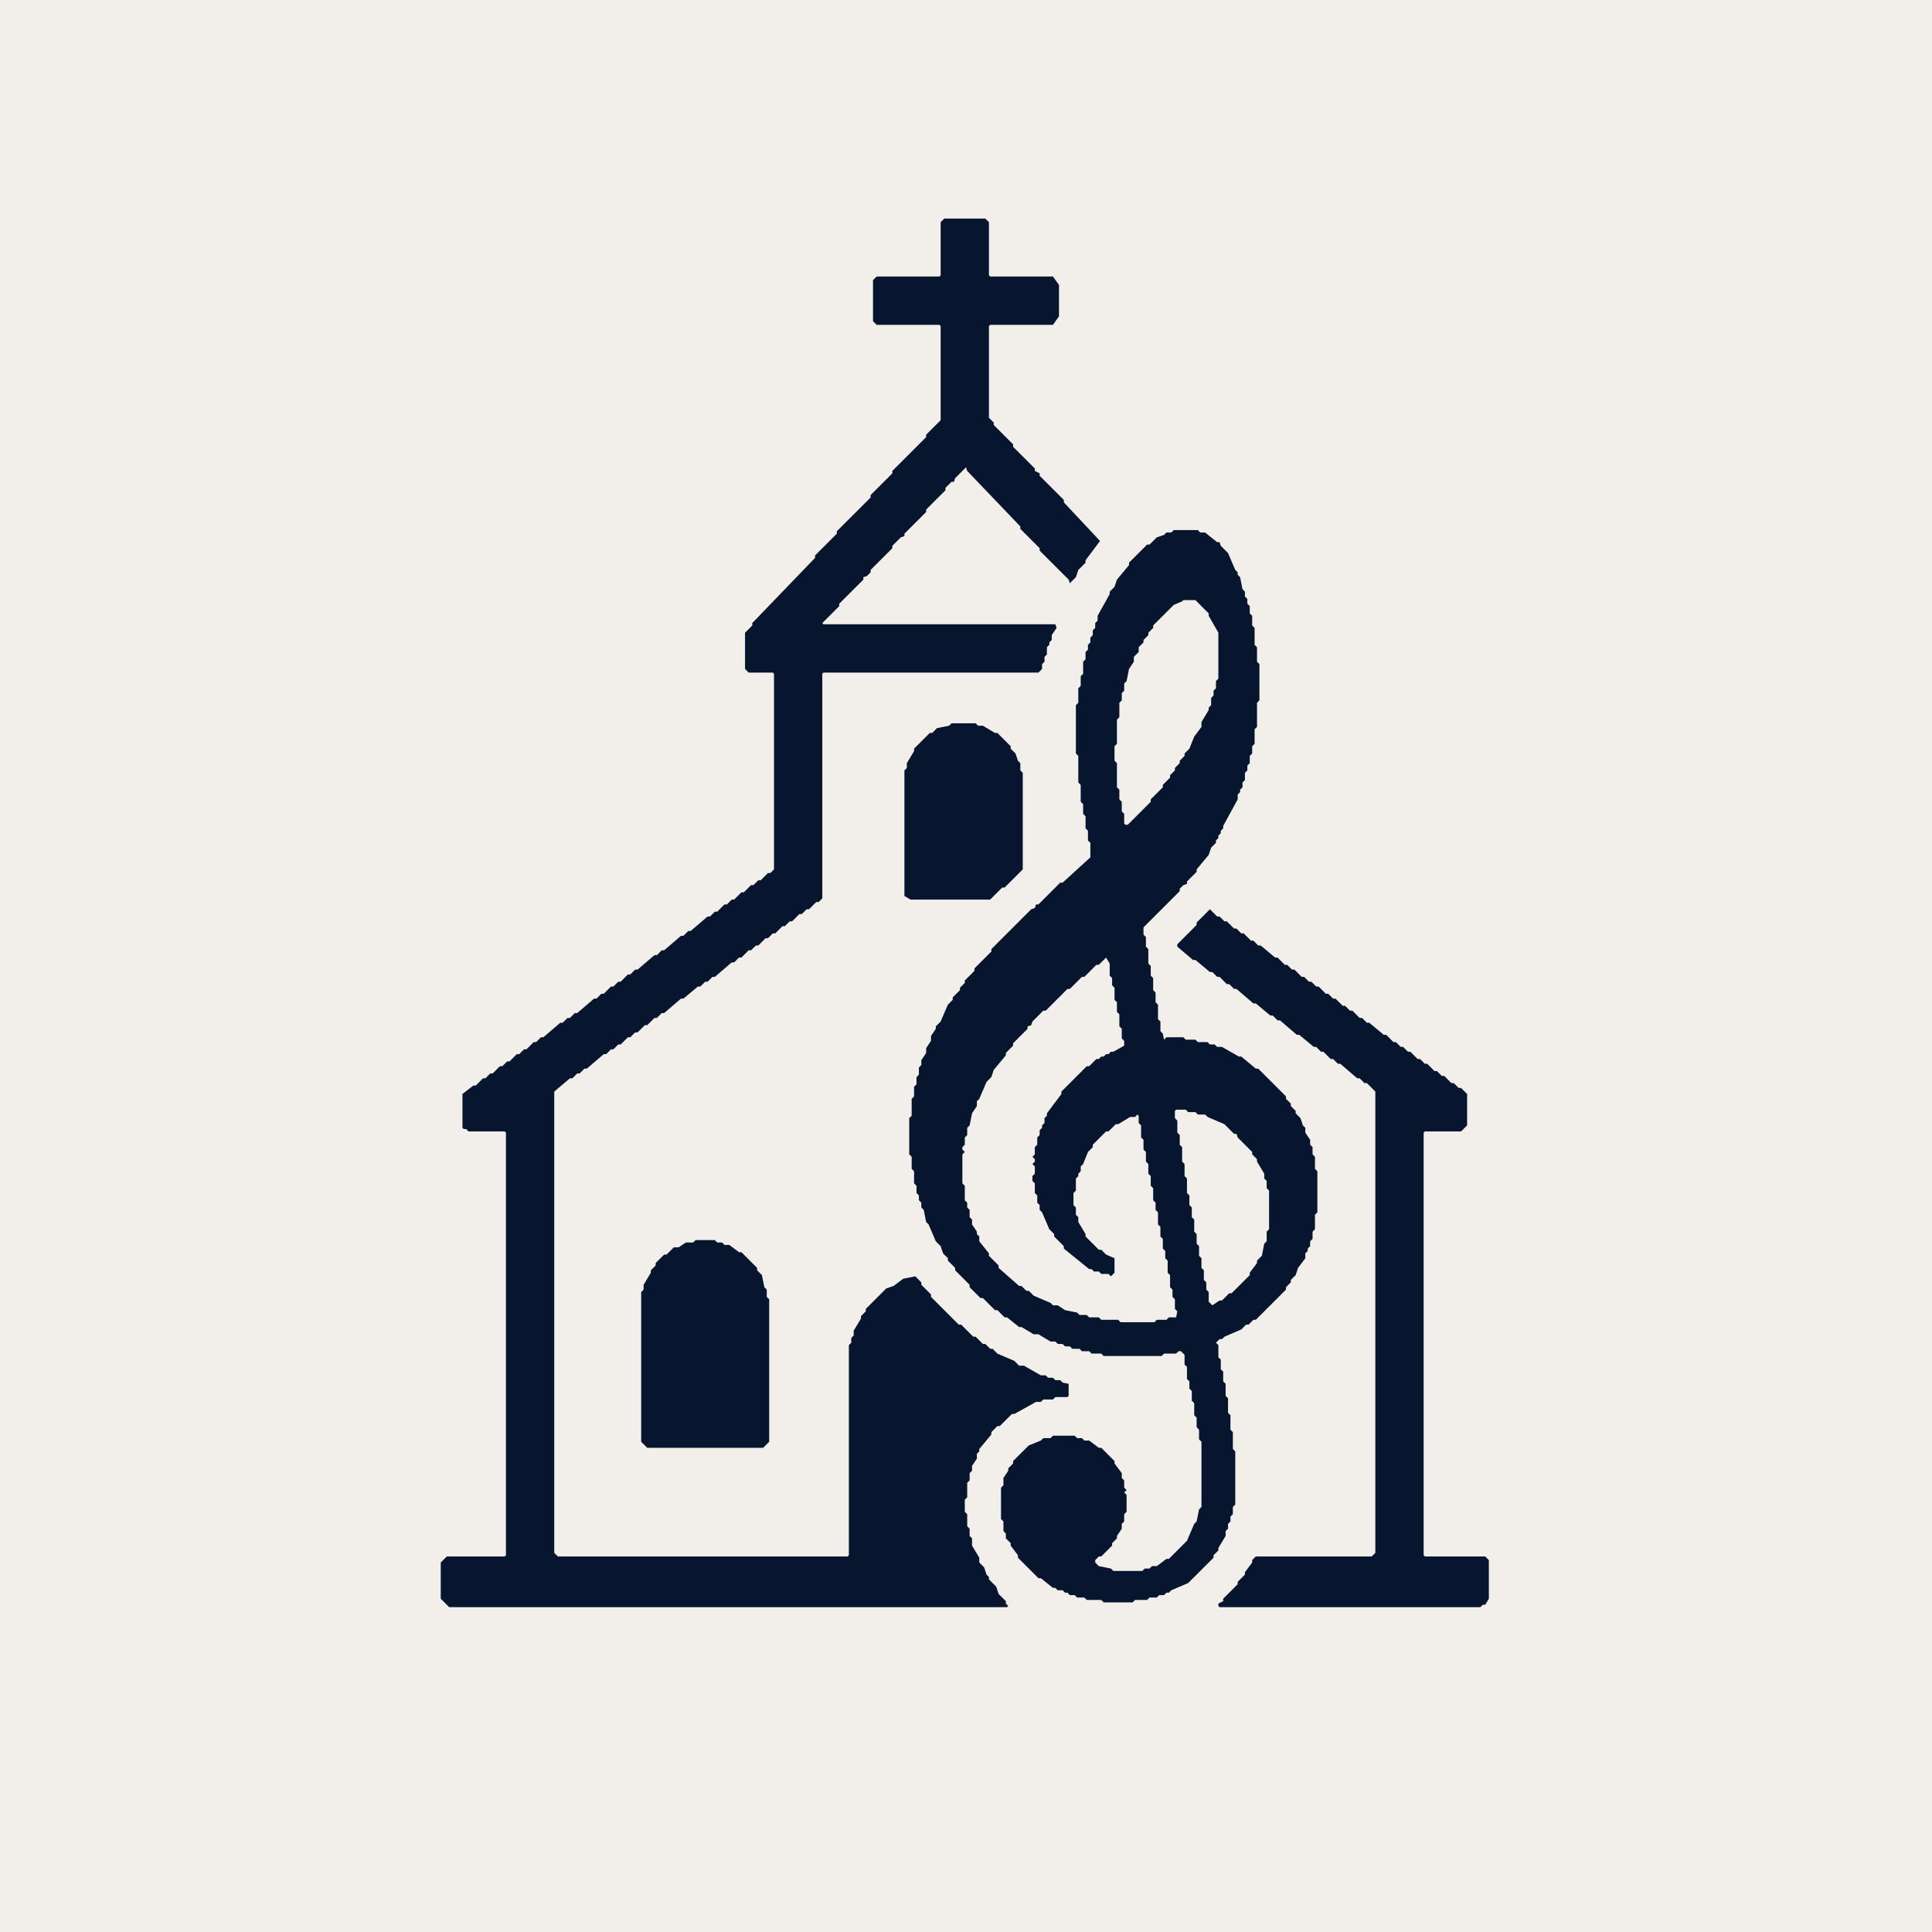
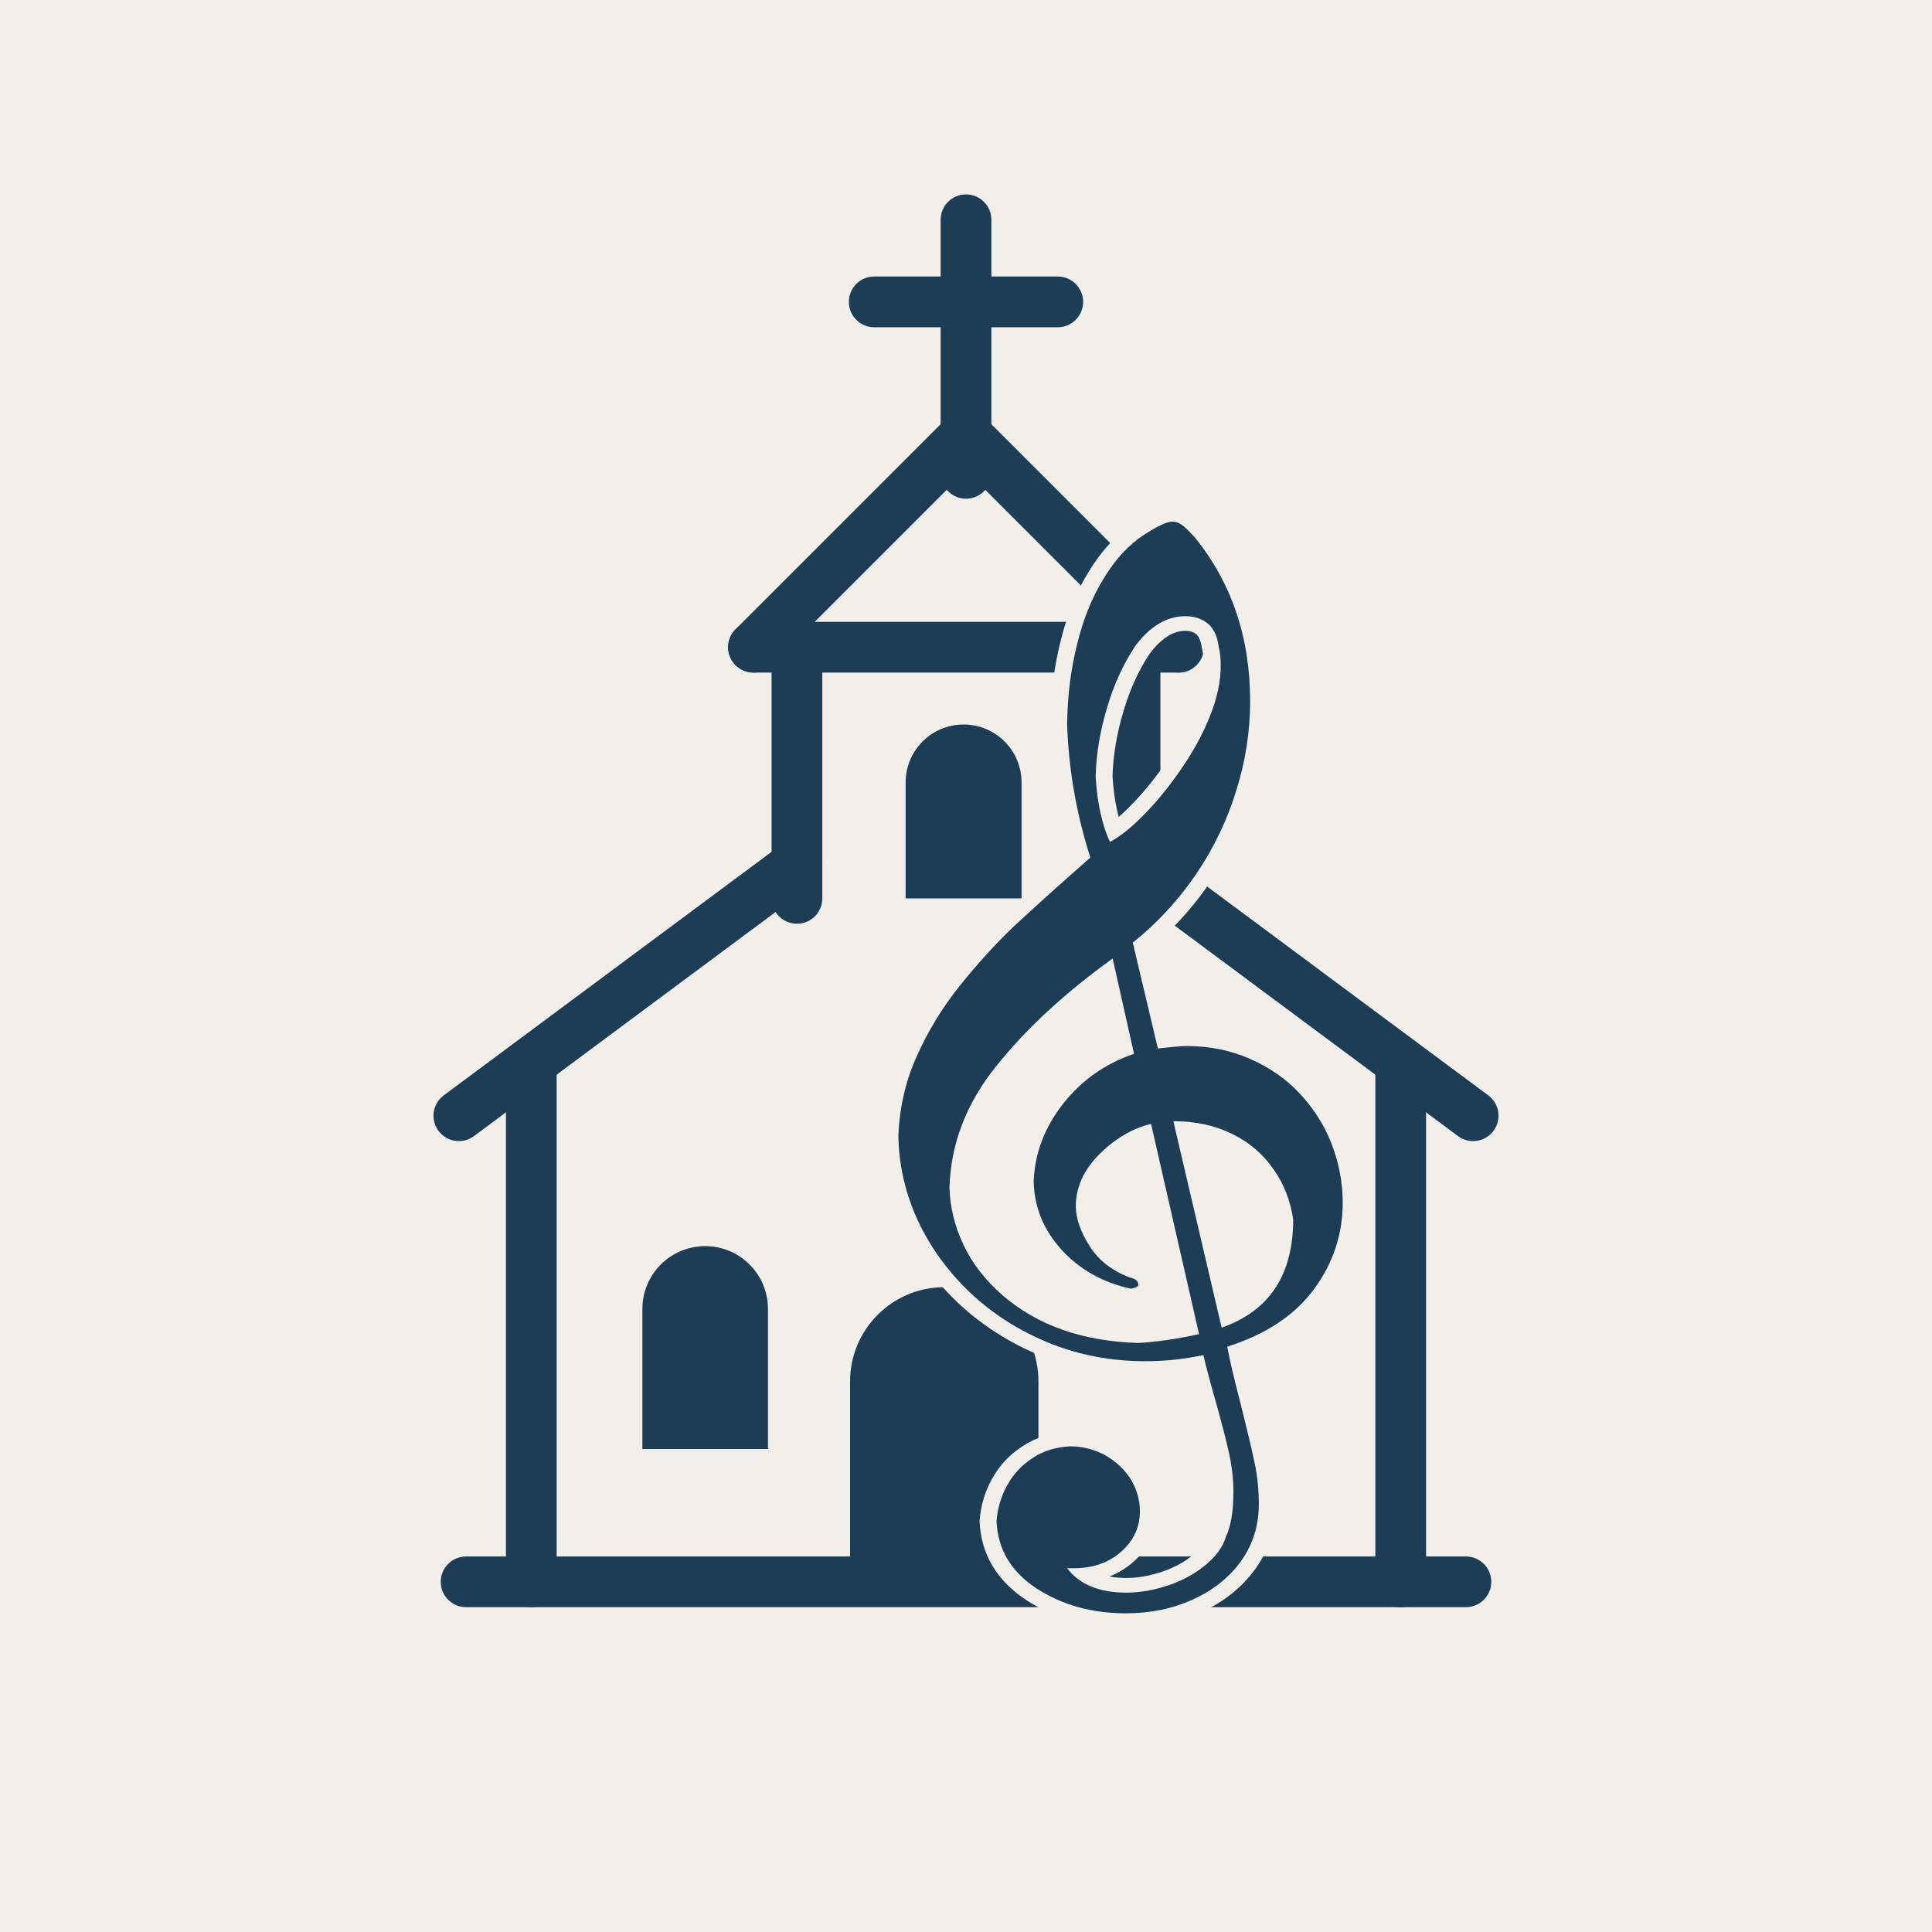
<svg xmlns="http://www.w3.org/2000/svg" viewBox="0 0 800 800" width="800" height="800" role="img" aria-label="Cantara">
-   <rect width="800" height="800" fill="rgb(242, 239, 235)" />
-   <path fill="rgb(7, 22, 46)" fill-rule="evenodd" d="M391 90.5L389.5 92L389.5 114L389 114.5L363 114.5L361.5 116L361.5 133L363 134.5L389 134.5L389.5 135L389.5 174L383.5 180L383.5 181L369.5 195L369.5 196L360.5 205L360.5 206L346.5 220L346.5 221L337.5 230L337.5 231L311.5 258L311.5 259L308.5 262L308.5 277L310 278.5L320 278.5L320.5 279L320.5 360L319 361.5L318 361.5L315 364.5L314 364.5L312 366.5L311 366.5L308 369.5L307 369.5L304 372.5L303 372.5L301 374.5L300 374.5L297 377.5L296 377.5L294 379.5L293 379.5L286 385.5L285 385.5L283 387.5L282 387.5L275 393.5L274 393.5L272 395.5L271 395.5L264 401.5L263 401.5L261 403.5L260 403.5L257 406.5L256 406.5L254 408.5L253 408.5L250 411.5L249 411.5L247 413.5L246 413.5L239 419.5L238 419.5L236 421.5L235 421.5L233 423.5L232 423.5L225 429.5L224 429.5L222 431.5L221 431.5L218 434.5L217 434.5L215 436.5L214 436.5L211 439.5L210 439.5L208 441.5L207 441.5L204 444.5L203 444.5L201 446.5L200 446.5L197 449.5L196 449.5L191.5 453L191.5 467L192 467.5L193 467.5L194 468.5L209 468.5L209.5 469L209.5 644L209 644.5L185 644.5L182.5 647L182.5 662L186 665.5L417 665.5L417.5 665L416.5 664L416.5 663L413.5 660L412.5 657L409.5 654L409.5 653L408.5 652L407.5 649L405.5 647L405.5 645L402.5 640L402.5 637L401.5 636L401.5 633L400.5 632L400.5 627L399.5 626L399.5 621L400.5 620L400.5 614L401.5 613L401.5 610L402.5 609L402.5 607L404.5 604L404.5 602L405.5 601L405.5 600L410.5 594L410.5 593L413 590.5L414 590.5L419 585.5L420 585.5L429 580.5L431 580.5L432 579.5L436 579.5L437 578.5L442 578.5L442.5 578L442.5 573L440 572.5L439 571.5L437 571.5L436 570.5L434 570.5L433 569.5L431 569.5L424 565.5L422 565.5L420 563.5L413 560.5L411 558.5L410 558.5L408 556.5L407 556.5L404 553.5L403 553.5L398 548.5L397 548.5L385.5 537L385.5 536L381.5 532L381.5 531L379 528.5L374 529.5L370 532.5L367 533.5L358.5 542L358.5 543L356.5 545L356.5 546L353.5 551L353.5 553L352.5 554L352.5 556L351.5 557L351.5 644L351 644.5L231 644.5L229.5 643L229.5 452L236 446.5L237 446.5L239 444.5L240 444.5L242 442.5L243 442.5L250 436.5L251 436.5L253 434.5L254 434.5L256 432.5L257 432.5L260 429.5L261 429.5L263 427.5L264 427.5L267 424.5L268 424.5L271 421.5L272 421.5L274 419.5L275 419.5L282 413.5L283 413.5L289 408.5L290 408.5L292 406.5L293 406.5L295 404.5L296 404.5L303 398.5L304 398.5L306 396.5L307 396.5L310 393.5L311 393.5L313 391.5L314 391.5L317 388.5L318 388.5L320 386.5L321 386.5L324 383.5L325 383.5L327 381.5L328 381.5L331 378.5L332 378.5L334 376.5L335 376.5L338 373.5L339 373.5L340.5 372L340.5 279L341 278.5L430 278.5L431.5 277L431.5 275L432.5 274L432.5 272L433.5 271L433.5 268L434.5 267L434.5 266L435.5 265L435.5 263L437.5 260L437 258.5L341 258.5L340.5 258L347.5 251L347.5 250L357.5 240L357.5 239L359 238.5L360.5 237L360.5 236L369.5 227L369.5 226L373 222.5L374.5 222L374.5 221L383.5 212L383.5 211L391.5 203L391.5 202L394 199.5L395 199.5L395.5 198L400 193.5L400.5 195L422.5 218L422.5 219L430.5 227L430.5 228L442.5 240L443 241.5L445.5 239L446.5 236L449.5 233L449.5 232L455.5 224L440.5 208L440.5 207L430.5 197L430.5 196L428.5 195L428.5 194L419.5 185L419.5 184L411.5 176L411.5 175L409.5 173L409.5 135L410 134.5L436 134.5L438.5 131L438.5 118L436 114.5L410 114.5L409.5 114L409.5 92L408 90.5ZM486 219.5L485 220.5L483 220.5L482 221.5L479 222.5L476 225.5L475 225.5L467.5 233L467.5 234L462.5 240L461.5 243L459.5 245L459.5 246L454.5 255L454.5 257L453.5 258L453.5 260L452.5 261L452.5 263L451.5 264L451.5 266L450.5 267L450.5 269L449.5 270L449.5 273L448.5 274L448.5 279L447.5 280L447.5 284L446.5 285L446.5 291L445.5 292L445.5 312L446.5 313L446.5 324L447.5 325L447.5 332L448.5 333L448.5 337L449.5 338L449.5 343L450.5 344L450.5 348L451.5 349L451.5 355L440 365.5L439 365.5L430 374.5L429 374.5L428.5 376L427 376.5L410.5 393L410.5 394L403.5 401L403.5 402L399.5 406L399.5 407L397.5 409L397.5 410L394.5 413L394.5 414L392.5 416L389.5 423L387.5 425L387.5 426L385.5 429L385.5 431L383.5 434L383.5 436L381.5 439L381.5 441L380.5 442L380.5 445L379.5 446L379.5 449L378.5 450L378.5 454L377.5 455L377.5 462L376.5 463L376.5 478L377.5 479L377.5 484L378.5 485L378.5 490L379.5 491L379.5 494L380.5 495L380.5 497L381.5 498L381.5 500L382.5 501L383.5 506L384.5 507L387.5 514L389.5 516L390.5 519L392.5 521L392.5 522L395.5 525L395.5 526L401.5 532L401.5 533L406 537.5L407 537.5L412 542.5L413 542.5L416 545.5L417 545.5L422 549.5L423 549.5L428 552.5L430 552.5L435 555.5L437 555.5L438 556.5L440 556.5L441 557.5L443 557.5L444 558.5L447 558.5L448 559.5L451 559.5L452 560.5L456 560.5L457 561.5L481 561.5L482 560.5L487 560.5L488 559.5L489 559.5L490.5 561L490.5 565L491.5 566L491.5 571L492.5 572L492.5 575L493.5 576L493.5 580L494.5 581L494.5 586L495.5 587L495.5 591L496.5 592L496.5 596L497.5 597L497.5 624L496.5 625L495.5 630L494.5 631L491.5 638L484 645.5L483 645.5L479 648.5L477 648.5L476 649.5L474 649.5L473 650.5L461 650.5L460 649.5L455 648.5L453.5 647L453.5 646L455 644.5L456 644.5L460.5 640L460.5 639L462.5 637L462.5 636L464.5 633L464.5 631L465.5 630L465.5 627L466.5 626L466.5 619L465.5 618L466.5 617L465.5 616L465.5 613L464.5 612L464.5 610L461.5 606L461.5 605L456 599.5L455 599.5L451 596.5L449 596.5L448 595.5L446 595.5L445 594.5L436 594.5L435 595.5L432 595.5L431 596.5L426 598.5L419.5 605L419.5 606L417.5 608L417.5 609L415.5 612L415.5 615L414.5 616L414.5 629L415.5 630L415.5 634L416.5 635L416.5 637L418.5 639L418.5 640L421.5 644L421.5 645L430 653.5L431 653.5L436 657.5L437 657.5L438 658.5L440 658.5L441 659.5L442 659.5L443 660.5L445 660.5L446 661.5L449 661.5L450 662.5L456 662.5L457 663.5L469 663.5L470 662.5L475 662.5L476 661.5L479 661.5L480 660.5L482 660.5L483 659.5L484 659.5L485 658.5L492 655.5L502.5 645L502.5 644L504.5 642L504.5 641L507.5 636L507.5 634L508.5 633L508.5 631L509.5 630L509.5 628L510.5 627L510.5 624L511.5 623L511.5 601L510.5 600L510.5 593L509.5 592L509.5 586L508.5 585L508.5 579L507.5 578L507.5 573L506.5 572L506.5 568L505.5 567L505.5 563L504.5 562L504.5 557L503.5 556L505 554.5L506 554.5L507 553.5L514 550.5L516 548.5L517 548.5L519 546.5L520 546.5L532.5 534L532.5 533L534.5 531L534.5 530L536.5 528L537.5 525L540.5 521L540.5 519L541.5 518L541.5 517L542.5 516L542.5 514L543.5 513L543.5 510L544.5 509L544.5 503L545.5 502L545.5 485L544.5 484L544.5 479L543.5 478L543.5 475L542.5 474L542.5 472L540.5 469L540.5 467L539.5 466L538.5 463L536.5 461L536.5 460L534.5 458L534.5 457L532.5 455L532.5 454L521 442.5L520 442.5L514 437.5L513 437.5L506 433.5L504 433.5L503 432.5L501 432.5L500 431.5L496 431.5L495 430.5L491 430.5L490 429.5L483 429.5L482 430.5L481.5 428L480.5 427L480.5 423L479.5 422L479.5 416L478.5 415L478.5 411L477.5 410L477.5 405L476.5 404L476.5 400L475.5 399L475.5 393L474.5 392L474.5 388L473.5 387L473.5 384L488.5 369L488.5 368L490 366.5L491.5 366L491.5 365L495.5 361L495.5 360L500.5 354L501.5 351L503.5 349L503.5 348L504.5 347L504.5 346L505.5 345L505.5 344L506.5 343L506.5 342L512.5 331L512.5 329L513.5 328L513.5 327L514.5 326L514.5 324L515.5 323L515.5 320L516.5 319L516.5 317L517.5 316L517.5 313L518.5 312L518.5 309L519.5 308L519.5 302L520.5 301L520.5 291L521.5 290L521.5 275L520.5 274L520.5 268L519.5 267L519.5 260L518.5 259L518.5 255L517.5 254L517.5 251L516.5 250L516.5 248L515.5 247L515.5 245L514.5 244L513.5 239L512.5 238L512.5 237L511.5 236L508.5 229L505.5 226L505 224.5L504 224.5L499 220.5L497 220.5L496 219.5ZM489.5 249L490 248.5L495 248.5L500.5 254L500.5 255L504.5 262L504.5 281L503.5 282L503.5 285L502.5 286L502.5 288L501.5 289L501.5 292L500.5 293L500.5 294L497.5 299L497.5 301L494.5 305L492.5 310L490.5 312L490.5 313L488.5 315L488.5 316L486.5 318L486.5 319L484.5 321L484.5 322L481.5 325L481.5 326L476.5 331L476.5 332L467 341.5L466 341.5L465.5 341L465.5 337L464.5 336L464.5 332L463.5 331L463.5 327L462.5 326L462.5 316L461.5 315L461.5 309L462.5 308L462.5 298L463.5 297L463.5 291L464.5 290L464.5 287L465.5 286L465.5 283L466.5 282L467.5 277L469.5 274L469.5 272L471.5 270L471.5 268L473.5 266L473.5 265L475.5 263L475.5 262L477.5 260L477.5 259L486 250.5ZM394 299.5L393 300.5L388 301.5L386 303.5L385 303.5L378.5 310L378.5 311L375.5 316L375.5 318L374.5 319L374.5 371L377 372.5L410 372.5L415 367.5L416 367.5L423.5 360L423.5 320L422.5 319L422.5 316L421.5 315L420.5 312L418.5 310L418.5 309L413 303.5L412 303.5L407 300.5L405 300.5L404 299.5ZM501 376.5L495.5 382L495.5 383L487.5 391L487.5 392L494 397.5L495 397.5L501 402.5L502 402.5L504 404.5L505 404.5L508 407.5L509 407.5L511 409.5L512 409.5L519 415.5L520 415.5L526 420.5L527 420.5L529 422.5L530 422.5L537 428.5L538 428.5L544 433.5L545 433.5L547 435.5L548 435.5L551 438.5L552 438.5L554 440.5L555 440.5L562 446.5L563 446.5L565 448.5L566 448.5L569.5 452L569.5 643L568 644.5L520 644.5L518.5 646L518.5 647L515.5 651L515.5 652L512.5 655L512.5 656L506.5 662L506.5 663L504.5 664L504.5 665L505 665.5L613 665.5L614 664.5L615 664.5L616.5 662L616.5 646L615 644.5L590 644.5L589.5 644L589.5 469L590 468.5L605 468.5L607.5 466L607.5 453L605 450.5L604 450.5L602 448.5L601 448.5L598 445.5L597 445.5L595 443.5L594 443.5L591 440.5L590 440.5L588 438.5L587 438.5L584 435.5L583 435.5L581 433.5L580 433.5L578 431.5L577 431.5L574 428.5L573 428.5L567 423.5L566 423.5L564 421.5L563 421.5L560 418.5L559 418.5L557 416.5L556 416.5L553 413.5L552 413.5L550 411.5L549 411.5L546 408.5L545 408.5L543 406.5L542 406.5L540 404.5L539 404.5L536 401.5L535 401.5L533 399.5L532 399.5L529 396.5L528 396.5L522 391.5L521 391.5L519 389.5L518 389.5L515 386.5L514 386.5L512 384.5L511 384.5L508 381.5L507 381.5L505 379.5L504 379.5ZM457.5 397L458 396.5L459.5 399L459.5 404L460.5 405L460.5 408L461.5 409L461.5 414L462.5 415L462.5 419L463.5 420L463.5 425L464.5 426L464.5 430L465.5 431L465.5 433L461 435.5L460 435.5L459 436.5L458 436.5L457 437.5L456 437.5L455 438.5L454 438.5L451 441.5L450 441.5L439.5 452L439.5 453L433.5 461L433.5 462L432.5 463L432.5 465L431.5 466L431.5 467L430.5 468L430.5 470L429.5 471L429.5 474L428.5 475L428.5 478L427.5 479L428.5 480L428.5 481L427.5 482L428.5 483L428.5 486L427.5 487L427.5 489L428.5 490L428.5 494L429.5 495L429.5 498L430.5 499L430.5 501L431.5 502L434.5 509L436.5 511L436.5 512L440.5 516L440.5 517L451 525.5L452 525.5L453 526.5L455 526.5L456 527.5L459 527.5L460 528.5L461.5 527L461.5 521L458 519.5L456 517.5L455 517.5L449.5 512L449.5 511L446.5 506L446.5 504L445.5 503L445.5 500L444.5 499L444.5 494L445.5 493L445.5 488L446.5 487L446.5 486L447.5 485L447.5 483L448.5 482L450.5 477L452.5 475L452.5 474L458 468.5L459 468.5L462 465.5L463 465.5L468 462.5L470 462.5L471 461.5L471.5 462L471.5 465L472.5 466L472.5 471L473.5 472L473.5 476L474.5 477L474.5 481L475.5 482L475.5 486L476.5 487L476.5 491L477.5 492L477.5 497L478.5 498L478.5 501L479.5 502L479.5 507L480.5 508L480.5 512L481.5 513L481.5 517L482.5 518L482.5 521L483.5 522L483.5 527L484.5 528L484.5 533L485.5 534L485.5 537L486.5 538L486.5 542L487.5 543L487 545.5L484 545.5L483 546.5L479 546.5L478 547.5L464 547.5L463 546.5L456 546.5L455 545.5L451 545.5L450 544.5L447 544.5L446 543.5L441 542.5L438 540.5L436 540.5L435 539.5L428 536.5L426 534.5L425 534.5L423 532.5L422 532.5L413.5 525L413.5 524L409.5 520L409.5 519L405.5 514L405.5 512L404.5 511L404.5 510L402.5 507L402.5 505L401.5 504L401.5 501L400.5 500L400.5 498L399.5 497L399.5 491L398.5 490L398.5 478L399.5 477L398.5 476L398.5 475L399.5 474L399.5 471L400.5 470L400.5 467L401.5 466L402.5 461L404.5 458L404.5 456L405.5 455L408.5 448L410.5 446L411.5 443L416.5 437L416.5 436L419.5 433L419.5 432L425.5 426L425.5 425L427 424.5L427.5 423L432 418.5L433 418.5L442 409.5L443 409.5L448 404.5L449 404.5L454 399.5L455 399.5ZM486.5 460L487 459.5L491 459.5L492 460.5L495 460.5L496 461.5L499 461.5L500 462.5L507 465.5L511 469.5L512 469.5L512.5 471L518.5 477L518.5 478L520.5 480L520.5 481L523.5 486L523.5 488L524.5 489L524.5 492L525.5 493L525.5 509L524.5 510L524.5 514L523.5 515L522.5 520L520.5 522L520.5 523L517.5 527L517.5 528L510 535.5L509 535.5L506 538.5L505 538.5L502 540.5L500.5 539L500.5 535L499.5 534L499.5 531L498.5 530L498.5 526L497.5 525L497.5 521L496.5 520L496.5 516L495.5 515L495.5 511L494.5 510L494.5 505L493.5 504L493.5 500L492.5 499L492.5 495L491.5 494L491.5 488L490.5 487L490.5 482L489.5 481L489.5 475L488.5 474L488.5 470L487.5 469L487.5 464L486.5 463ZM288 513.5L287 514.5L284 514.5L281 516.5L279 516.5L276 519.5L275 519.5L271.5 523L271.5 524L269.5 526L269.5 527L266.5 532L266.5 534L265.5 535L265.5 597L268 599.5L316 599.5L318.5 597L318.5 538L317.5 537L317.5 534L316.5 533L315.5 528L313.5 526L313.5 525L307 518.5L306 518.5L302 515.5L300 515.5L299 514.5L297 514.5L296 513.5Z" />
+   <rect width="800" height="800" fill="#f2efeb" />
+   <g fill="none" stroke="#1c3d55" stroke-width="21" stroke-linecap="round" stroke-linejoin="round">
+     <path d="M193 655L607 655" />
+     <path d="M220 443L220 655" />
+     <path d="M580 443L580 655" />
+     <path d="M190 462L330 358" />
+     <path d="M610 462L470 358" />
+     <path d="M330 268L330 372" />
+     <path d="M470 268L470 372" />
+     <path d="M312 268L488 268" />
+     <path d="M312 268L400 180L488 268" />
+     <path d="M400 91L400 196" />
+     <path d="M362 125L438 125" />
+   </g>
+   <g fill="#1c3d55">
+     <path d="M375 372L375 324A24 24 0 0 1 423 324L423 372Z" />
+     <path d="M266 600L266 542A26 26 0 0 1 318 542L318 600Z" />
+     <path d="M352 655L352 572A39 39 0 0 1 430 572L430 655Z" />
+   </g>
+   <path transform="translate(219.93 -407.42) scale(0.12822 0.11117)" d="M 2002,7851 C 1941,7868 1886,7906 1835,7964 C 1784,8023 1759,8088 1759,8158 C 1759,8202 1774,8252 1803,8305 C 1832,8359 1876,8398 1933,8423 C 1952,8427 1961,8437 1961,8451 C 1961,8456 1954,8461 1937,8465 C 1846,8442 1771,8393 1713,8320 C 1655,8246 1625,8162 1623,8066 C 1626,7963 1657,7867 1716,7779 C 1776,7690 1853,7627 1947,7590 L 1878,7235 C 1724,7363 1599,7496 1502,7636 C 1405,7775 1355,7926 1351,8089 C 1353,8162 1368,8233 1396,8301 C 1424,8370 1466,8432 1522,8489 C 1635,8602 1782,8661 1961,8667 C 2022,8663 2087,8652 2157,8634 L 2002,7851 z M 2074,7841 L 2230,8610 C 2384,8548 2461,8413 2461,8207 C 2452,8138 2432,8076 2398,8021 C 2365,7965 2321,7921 2265,7889 C 2209,7857 2146,7841 2074,7841 z M 1869,6801 C 1902,6781 1940,6746 1981,6697 C 2022,6649 2062,6592 2100,6528 C 2139,6463 2170,6397 2193,6330 C 2216,6264 2227,6201 2227,6143 C 2227,6118 2225,6093 2220,6071 C 2216,6035 2205,6007 2186,5988 C 2167,5970 2143,5960 2113,5960 C 2053,5960 1999,5997 1951,6071 C 1914,6135 1883,6211 1861,6297 C 1838,6384 1825,6470 1823,6557 C 1828,6656 1844,6737 1869,6801 z M 1806,6859 C 1761,6697 1736,6532 1731,6364 C 1732,6256 1743,6155 1764,6061 C 1784,5967 1813,5886 1851,5816 C 1888,5746 1931,5693 1979,5657 C 2022,5625 2053,5608 2070,5608 C 2083,5608 2094,5613 2104,5622 C 2114,5631 2127,5646 2143,5666 C 2262,5835 2322,6039 2322,6277 C 2322,6390 2307,6500 2277,6610 C 2248,6719 2205,6823 2148,6920 C 2090,7018 2022,7103 1943,7176 L 2024,7570 C 2068,7565 2098,7561 2115,7561 C 2191,7561 2259,7577 2322,7609 C 2385,7641 2439,7684 2483,7739 C 2527,7793 2561,7855 2585,7925 C 2608,7995 2621,8068 2621,8144 C 2621,8262 2590,8370 2528,8467 C 2466,8564 2373,8635 2248,8681 C 2256,8730 2270,8801 2291,8892 C 2311,8984 2326,9057 2336,9111 C 2346,9165 2350,9217 2350,9268 C 2350,9347 2331,9417 2293,9479 C 2254,9541 2202,9589 2136,9623 C 2071,9657 1999,9674 1921,9674 C 1811,9674 1715,9643 1633,9582 C 1551,9520 1507,9437 1503,9331 C 1506,9284 1517,9240 1537,9198 C 1557,9156 1584,9122 1619,9096 C 1653,9069 1694,9055 1741,9052 C 1780,9052 1817,9063 1852,9084 C 1886,9106 1914,9135 1935,9172 C 1955,9209 1966,9250 1966,9294 C 1966,9353 1946,9403 1906,9444 C 1866,9485 1815,9506 1754,9506 L 1731,9506 C 1770,9566 1834,9597 1923,9597 C 1968,9597 2014,9587 2060,9569 C 2107,9550 2146,9525 2179,9493 C 2212,9461 2234,9427 2243,9391 C 2260,9350 2268,9293 2268,9222 C 2268,9174 2263,9126 2254,9078 C 2245,9031 2231,8968 2212,8890 C 2193,8813 2179,8753 2171,8712 C 2111,8727 2049,8735 1984,8735 C 1875,8735 1772,8713 1675,8668 C 1578,8623 1493,8561 1419,8481 C 1346,8401 1289,8311 1248,8209 C 1208,8108 1187,8002 1186,7892 C 1190,7790 1209,7692 1245,7600 C 1281,7507 1327,7419 1384,7337 C 1441,7255 1500,7180 1561,7113 C 1623,7047 1704,6962 1806,6859 z " fill="none" stroke="#f2efeb" stroke-width="109.18" stroke-linejoin="round" />
+   <path transform="translate(219.93 -407.42) scale(0.12822 0.11117)" d="M 2002,7851 C 1941,7868 1886,7906 1835,7964 C 1784,8023 1759,8088 1759,8158 C 1759,8202 1774,8252 1803,8305 C 1832,8359 1876,8398 1933,8423 C 1952,8427 1961,8437 1961,8451 C 1961,8456 1954,8461 1937,8465 C 1846,8442 1771,8393 1713,8320 C 1655,8246 1625,8162 1623,8066 C 1626,7963 1657,7867 1716,7779 C 1776,7690 1853,7627 1947,7590 L 1878,7235 C 1724,7363 1599,7496 1502,7636 C 1405,7775 1355,7926 1351,8089 C 1353,8162 1368,8233 1396,8301 C 1424,8370 1466,8432 1522,8489 C 1635,8602 1782,8661 1961,8667 C 2022,8663 2087,8652 2157,8634 L 2002,7851 z M 2074,7841 L 2230,8610 C 2384,8548 2461,8413 2461,8207 C 2452,8138 2432,8076 2398,8021 C 2365,7965 2321,7921 2265,7889 C 2209,7857 2146,7841 2074,7841 z M 1869,6801 C 1902,6781 1940,6746 1981,6697 C 2022,6649 2062,6592 2100,6528 C 2139,6463 2170,6397 2193,6330 C 2216,6264 2227,6201 2227,6143 C 2227,6118 2225,6093 2220,6071 C 2216,6035 2205,6007 2186,5988 C 2167,5970 2143,5960 2113,5960 C 2053,5960 1999,5997 1951,6071 C 1914,6135 1883,6211 1861,6297 C 1838,6384 1825,6470 1823,6557 C 1828,6656 1844,6737 1869,6801 z M 1806,6859 C 1761,6697 1736,6532 1731,6364 C 1732,6256 1743,6155 1764,6061 C 1784,5967 1813,5886 1851,5816 C 1888,5746 1931,5693 1979,5657 C 2022,5625 2053,5608 2070,5608 C 2083,5608 2094,5613 2104,5622 C 2114,5631 2127,5646 2143,5666 C 2262,5835 2322,6039 2322,6277 C 2322,6390 2307,6500 2277,6610 C 2248,6719 2205,6823 2148,6920 C 2090,7018 2022,7103 1943,7176 L 2024,7570 C 2068,7565 2098,7561 2115,7561 C 2191,7561 2259,7577 2322,7609 C 2385,7641 2439,7684 2483,7739 C 2527,7793 2561,7855 2585,7925 C 2608,7995 2621,8068 2621,8144 C 2621,8262 2590,8370 2528,8467 C 2466,8564 2373,8635 2248,8681 C 2256,8730 2270,8801 2291,8892 C 2311,8984 2326,9057 2336,9111 C 2346,9165 2350,9217 2350,9268 C 2350,9347 2331,9417 2293,9479 C 2254,9541 2202,9589 2136,9623 C 2071,9657 1999,9674 1921,9674 C 1811,9674 1715,9643 1633,9582 C 1551,9520 1507,9437 1503,9331 C 1506,9284 1517,9240 1537,9198 C 1557,9156 1584,9122 1619,9096 C 1653,9069 1694,9055 1741,9052 C 1780,9052 1817,9063 1852,9084 C 1886,9106 1914,9135 1935,9172 C 1955,9209 1966,9250 1966,9294 C 1966,9353 1946,9403 1906,9444 C 1866,9485 1815,9506 1754,9506 L 1731,9506 C 1770,9566 1834,9597 1923,9597 C 1968,9597 2014,9587 2060,9569 C 2107,9550 2146,9525 2179,9493 C 2212,9461 2234,9427 2243,9391 C 2260,9350 2268,9293 2268,9222 C 2268,9174 2263,9126 2254,9078 C 2245,9031 2231,8968 2212,8890 C 2193,8813 2179,8753 2171,8712 C 2111,8727 2049,8735 1984,8735 C 1875,8735 1772,8713 1675,8668 C 1578,8623 1493,8561 1419,8481 C 1346,8401 1289,8311 1248,8209 C 1208,8108 1187,8002 1186,7892 C 1190,7790 1209,7692 1245,7600 C 1281,7507 1327,7419 1384,7337 C 1441,7255 1500,7180 1561,7113 C 1623,7047 1704,6962 1806,6859 z " fill="#1c3d55" />
</svg>
